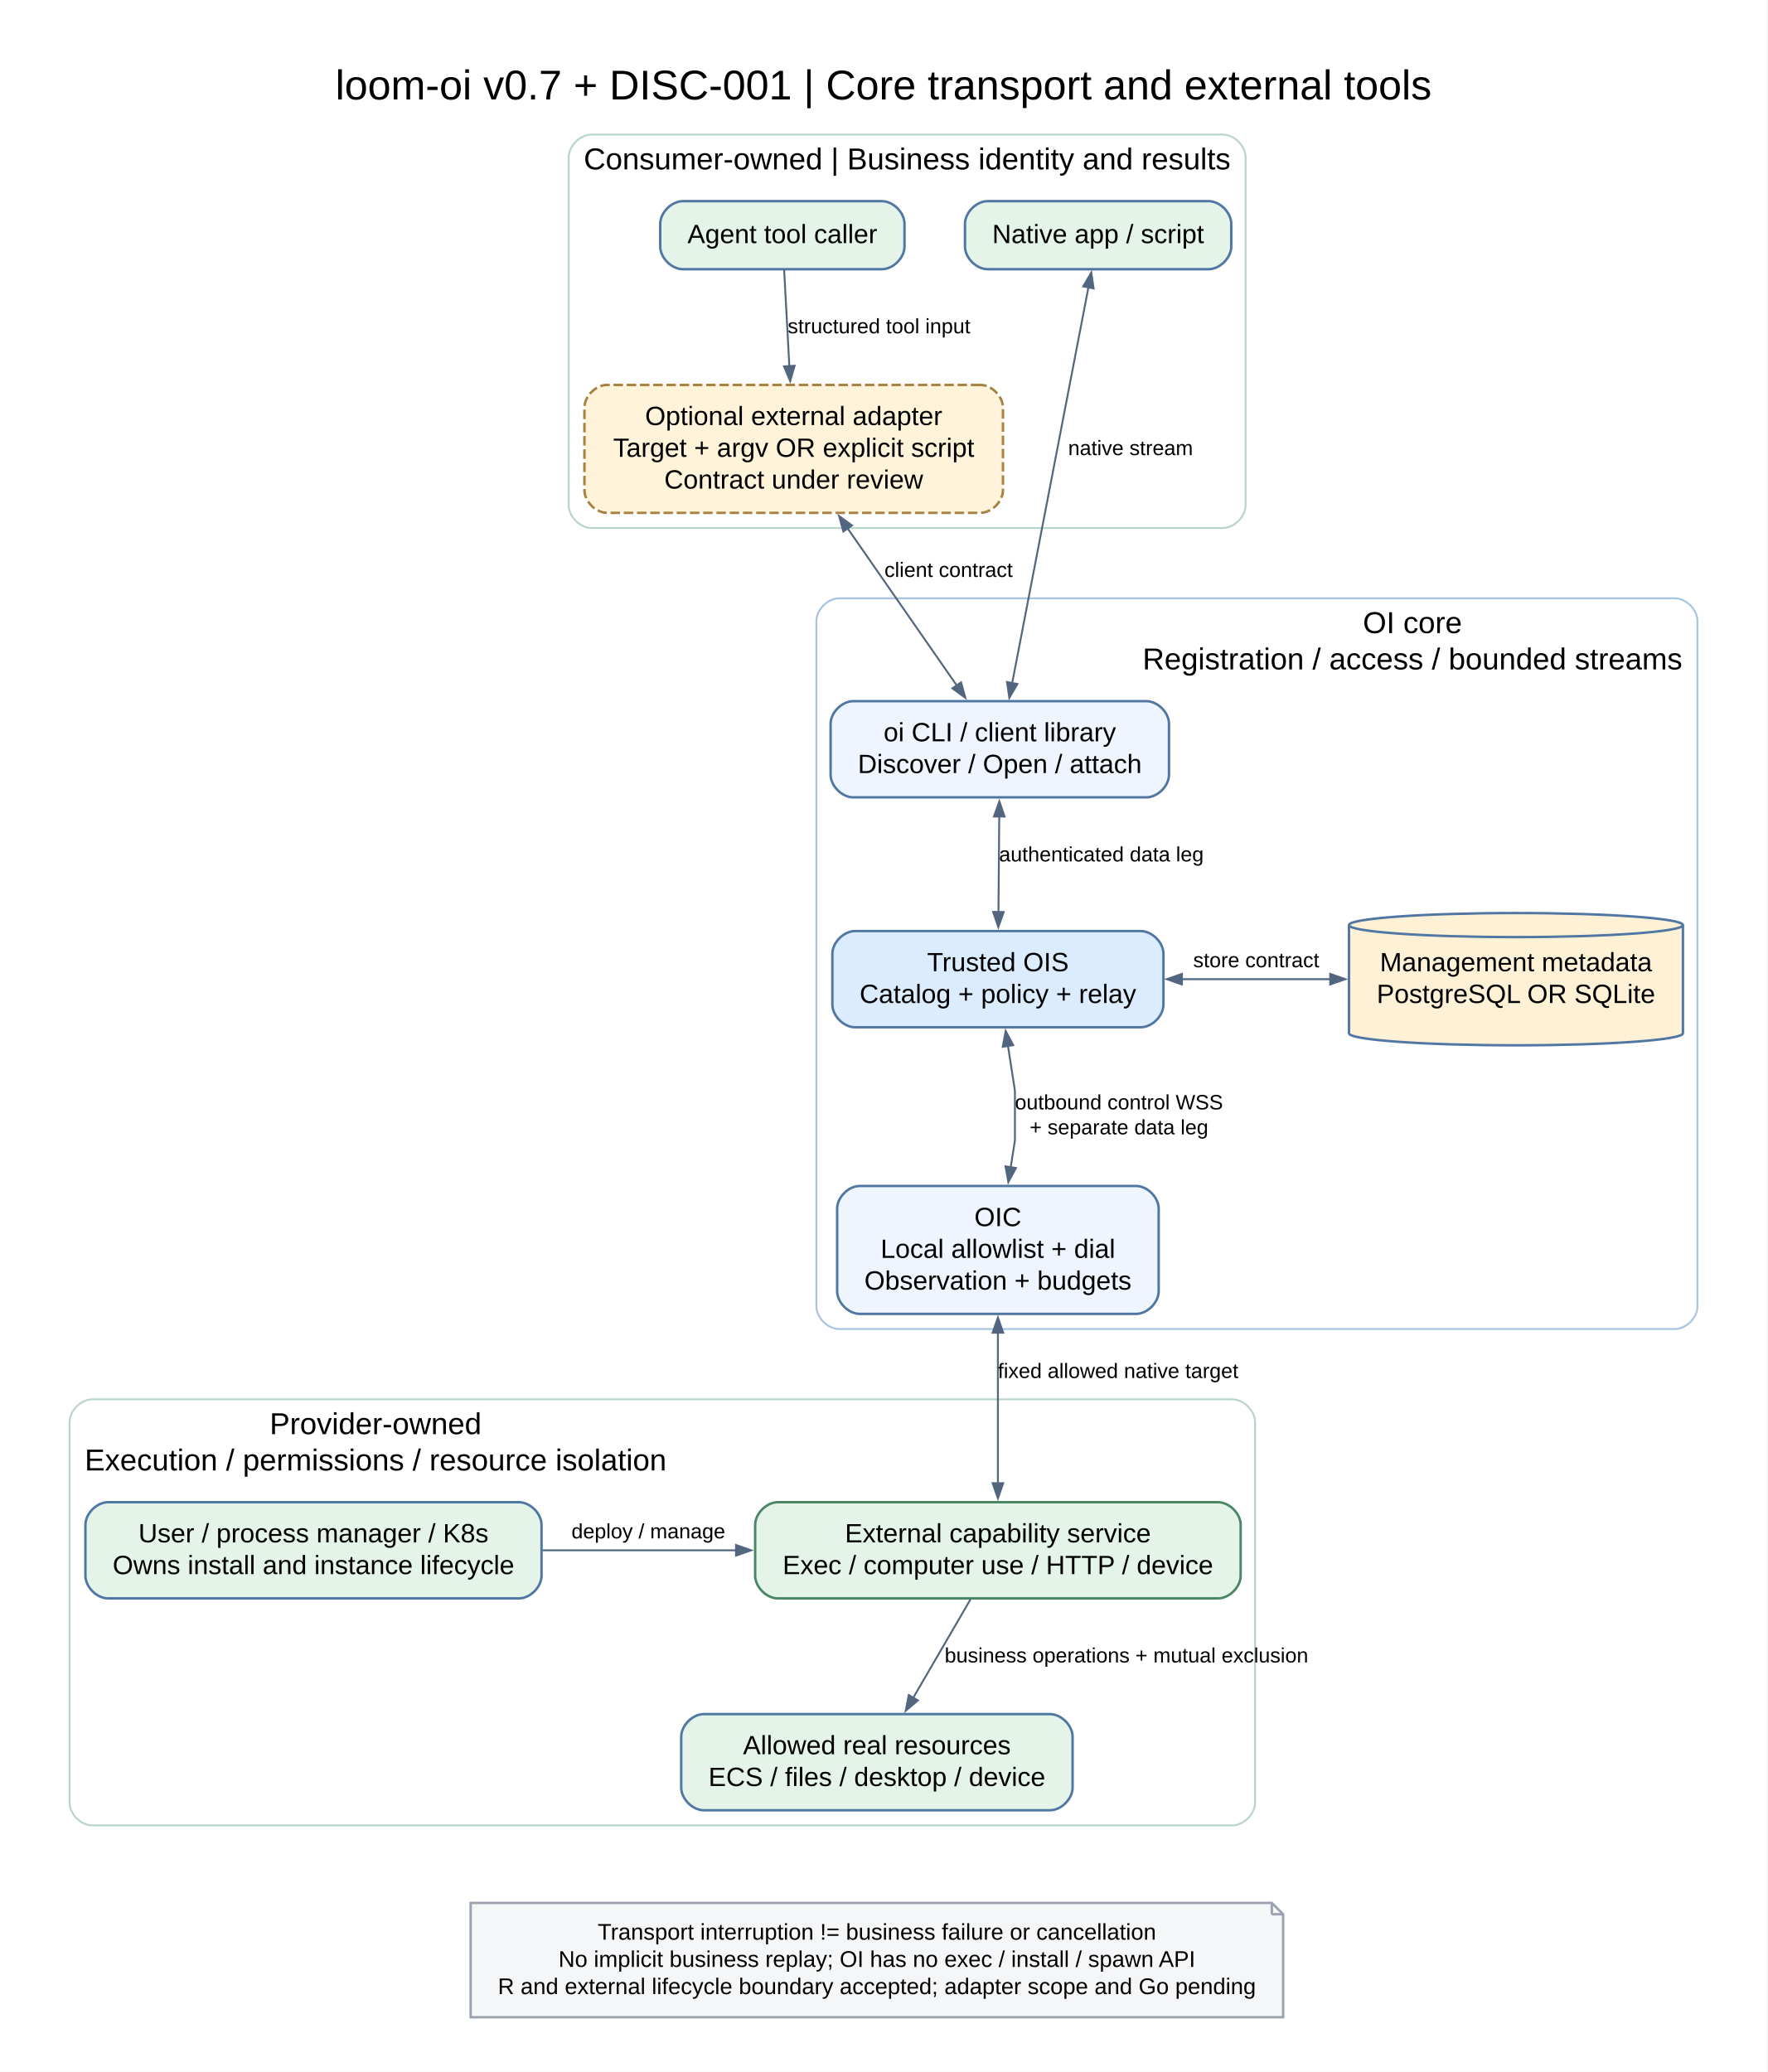
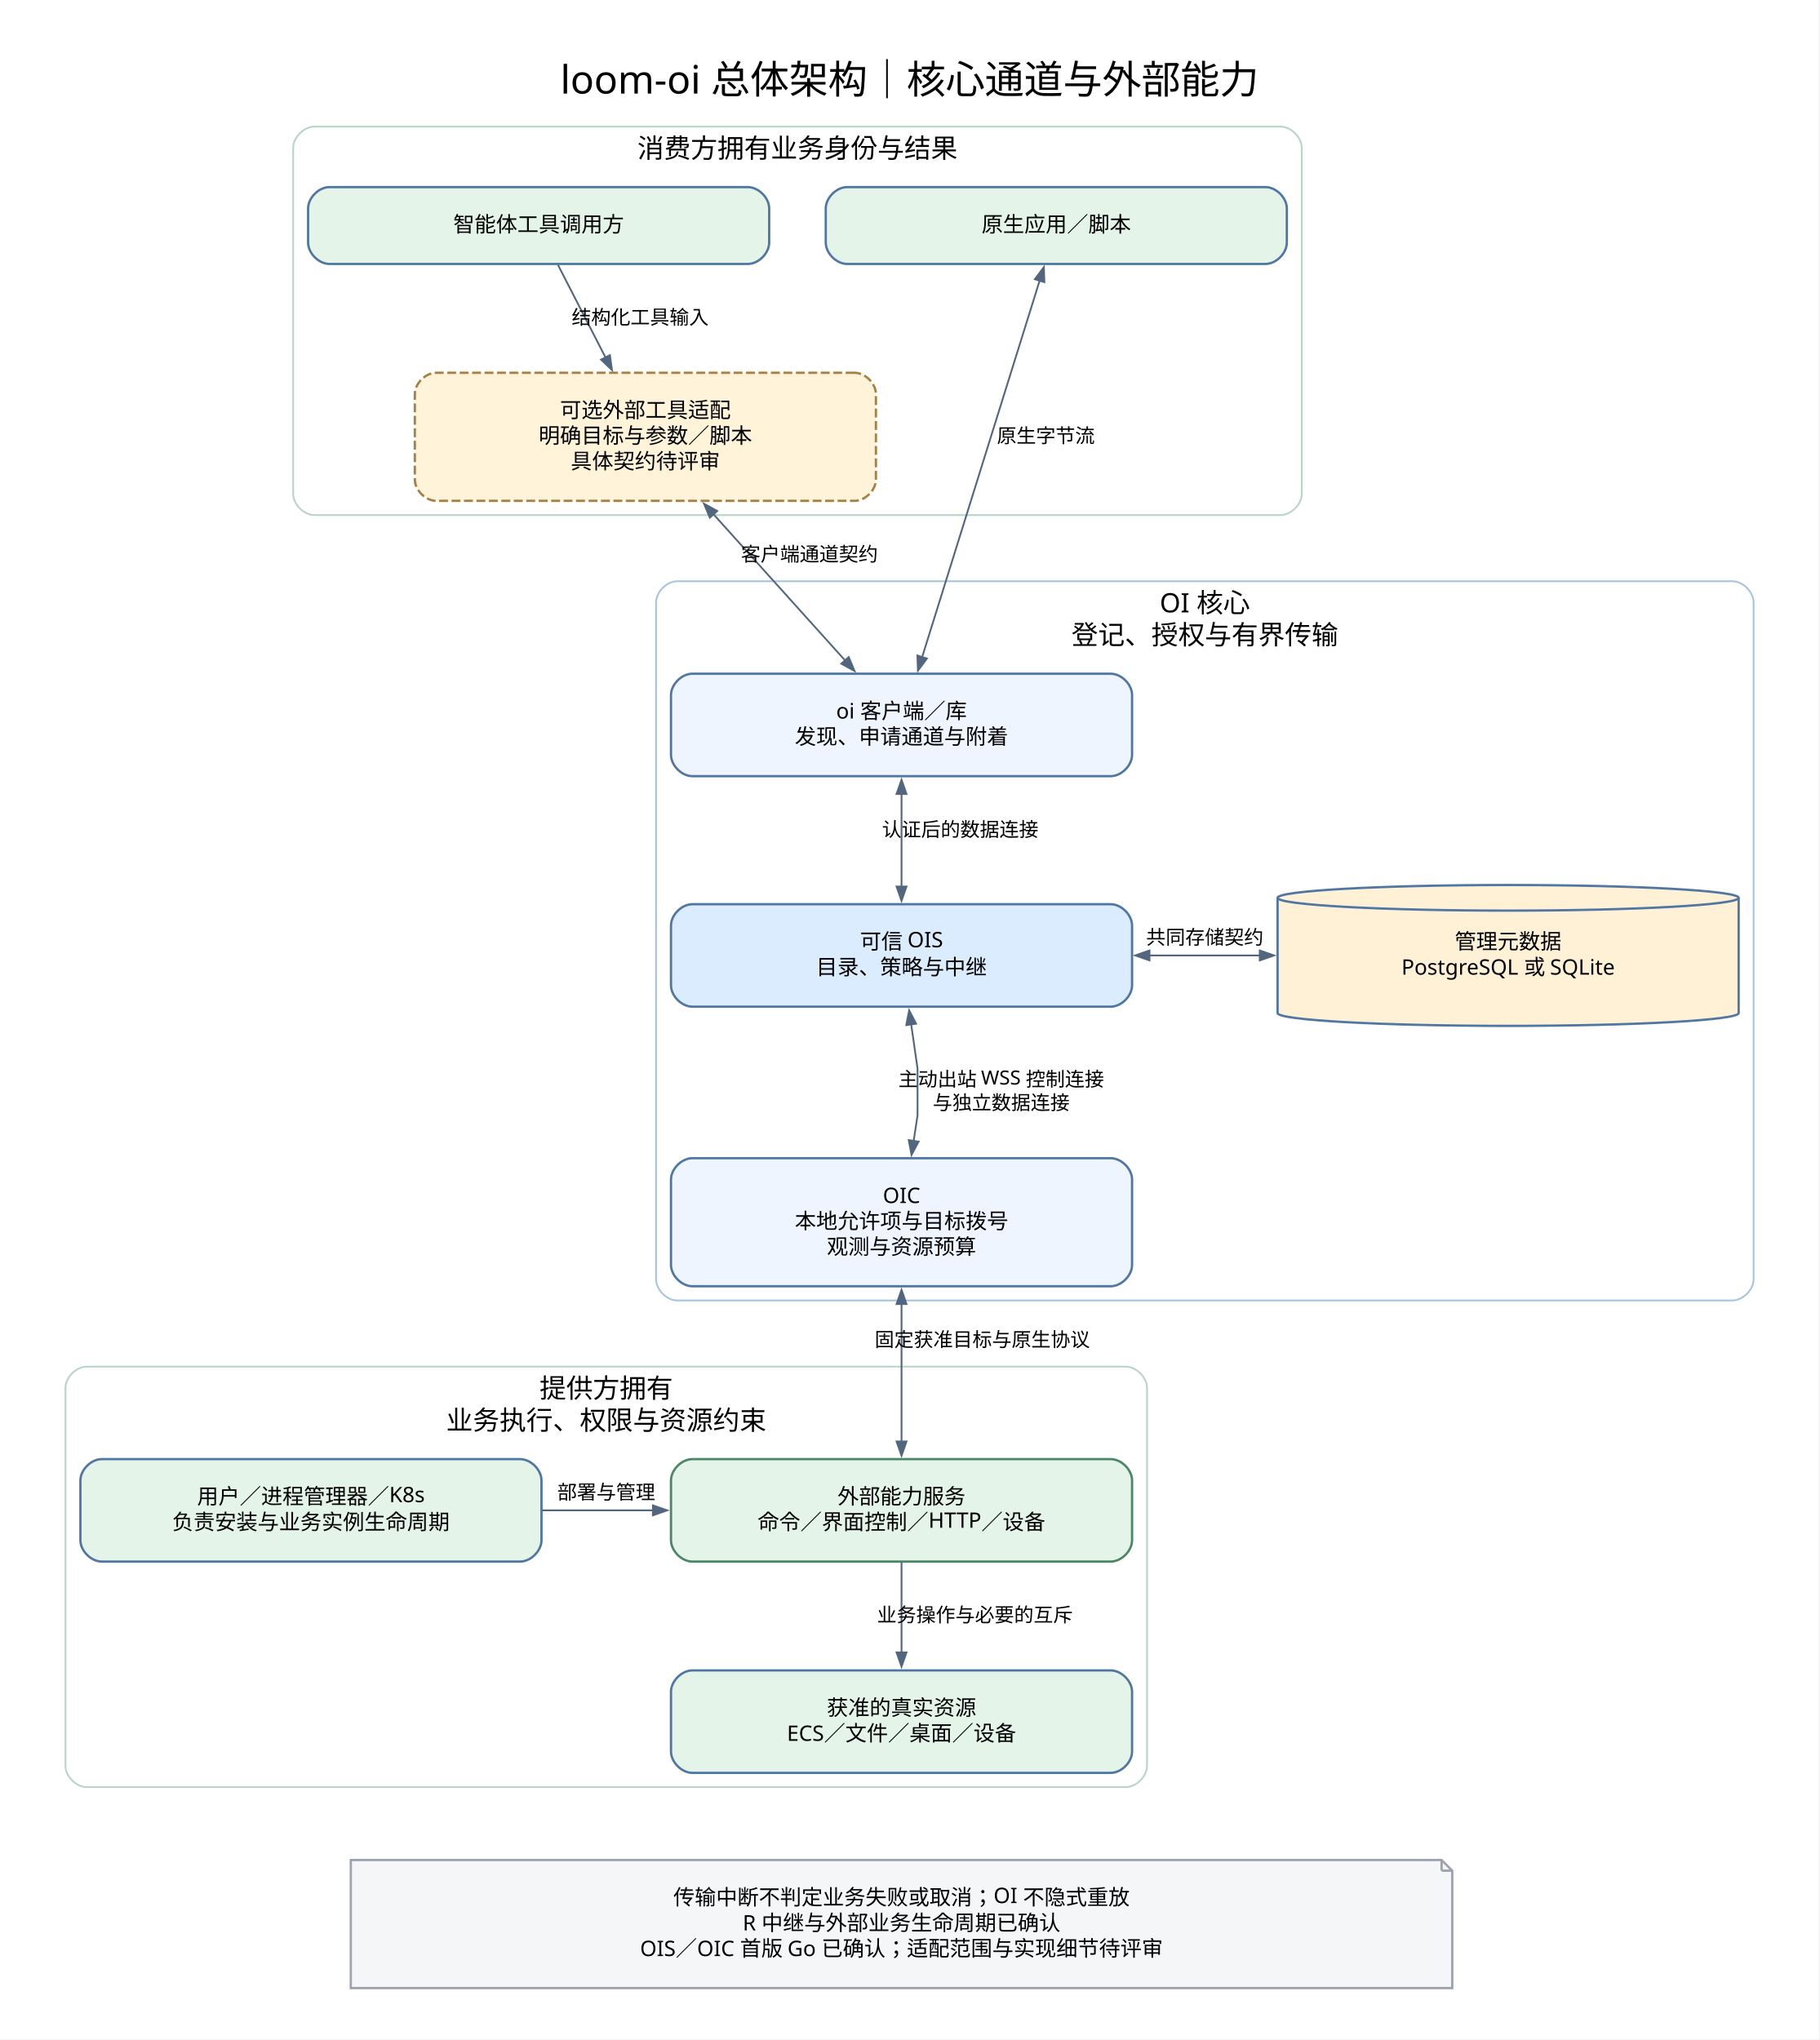
- <svg xmlns="http://www.w3.org/2000/svg" width="935pt" height="1096pt" viewBox="0.00 0.00 935.00 1096.00">
-   <g id="graph0" class="graph" transform="scale(1 1) rotate(0) translate(28.8 1067.04)">
-     <polygon fill="white" stroke="none" points="-28.8,28.8 -28.8,-1067.04 905.8,-1067.04 905.8,28.8 -28.8,28.8" />
-     <text xml:space="preserve" text-anchor="middle" x="438.5" y="-1014.44" font-family="Arial" font-size="22.00">loom-oi v0.7 + DISC-001 | Core transport and external tools</text>
+ <svg xmlns="http://www.w3.org/2000/svg" width="1023pt" height="1147pt" viewBox="0.00 0.00 1023.00 1147.00">
+   <g id="graph0" class="graph" transform="scale(1 1) rotate(0) translate(28.8 1117.8)">
+     <polygon fill="white" stroke="none" points="-28.8,28.8 -28.8,-1117.8 993.8,-1117.8 993.8,28.8 -28.8,28.8" />
+     <text xml:space="preserve" text-anchor="middle" x="482.5" y="-1065.2" font-family="Noto Sans SC" font-size="22.00">loom-oi 总体架构｜核心通道与外部能力</text>
    <g id="clust1" class="cluster">
-       <path fill="white" stroke="#b9d5c6" d="M284,-787.76C284,-787.76 618,-787.76 618,-787.76 624,-787.76 630,-793.76 630,-799.76 630,-799.76 630,-983.84 630,-983.84 630,-989.84 624,-995.84 618,-995.84 618,-995.84 284,-995.84 284,-995.84 278,-995.84 272,-989.84 272,-983.84 272,-983.84 272,-799.76 272,-799.76 272,-793.76 278,-787.76 284,-787.76" />
-       <text xml:space="preserve" text-anchor="middle" x="451" y="-977.44" font-family="Arial" font-size="16.00">Consumer-owned | Business identity and results</text>
+       <path fill="white" stroke="#b9d5c6" d="M148,-828.2C148,-828.2 691,-828.2 691,-828.2 697,-828.2 703,-834.2 703,-840.2 703,-840.2 703,-1034.6 703,-1034.6 703,-1040.6 697,-1046.6 691,-1046.6 691,-1046.6 148,-1046.6 148,-1046.6 142,-1046.6 136,-1040.6 136,-1034.6 136,-1034.6 136,-840.2 136,-840.2 136,-834.2 142,-828.2 148,-828.2" />
+       <text xml:space="preserve" text-anchor="middle" x="419.5" y="-1029.1" font-family="Noto Sans SC" font-size="15.00">消费方拥有业务身份与结果</text>
    </g>
    <g id="clust3" class="cluster">
-       <path fill="white" stroke="#a7c4e1" d="M415,-364.04C415,-364.04 857,-364.04 857,-364.04 863,-364.04 869,-370.04 869,-376.04 869,-376.04 869,-738.56 869,-738.56 869,-744.56 863,-750.56 857,-750.56 857,-750.56 415,-750.56 415,-750.56 409,-750.56 403,-744.56 403,-738.56 403,-738.56 403,-376.04 403,-376.04 403,-370.04 409,-364.04 415,-364.04" />
-       <text xml:space="preserve" text-anchor="middle" x="718.26" y="-732.16" font-family="Arial" font-size="16.00">OI core</text>
-       <text xml:space="preserve" text-anchor="middle" x="718.26" y="-712.96" font-family="Arial" font-size="16.00">Registration / access / bounded streams</text>
+       <path fill="white" stroke="#a7c4e1" d="M352,-386.6C352,-386.6 945,-386.6 945,-386.6 951,-386.6 957,-392.6 957,-398.6 957,-398.6 957,-779 957,-779 957,-785 951,-791 945,-791 945,-791 352,-791 352,-791 346,-791 340,-785 340,-779 340,-779 340,-398.6 340,-398.6 340,-392.6 346,-386.6 352,-386.6" />
+       <text xml:space="preserve" text-anchor="middle" x="648.5" y="-773.5" font-family="Noto Sans SC" font-size="15.00">OI 核心</text>
+       <text xml:space="preserve" text-anchor="middle" x="648.5" y="-755.5" font-family="Noto Sans SC" font-size="15.00">登记、授权与有界传输</text>
    </g>
    <g id="clust5" class="cluster">
-       <path fill="white" stroke="#b9d5c6" d="M20,-101.48C20,-101.48 623,-101.48 623,-101.48 629,-101.48 635,-107.48 635,-113.48 635,-113.48 635,-314.84 635,-314.84 635,-320.84 629,-326.84 623,-326.84 623,-326.84 20,-326.84 20,-326.84 14,-326.84 8,-320.84 8,-314.84 8,-314.84 8,-113.48 8,-113.48 8,-107.48 14,-101.48 20,-101.48" />
-       <text xml:space="preserve" text-anchor="middle" x="169.85" y="-308.44" font-family="Arial" font-size="16.00">Provider-owned</text>
-       <text xml:space="preserve" text-anchor="middle" x="169.85" y="-289.24" font-family="Arial" font-size="16.00">Execution / permissions / resource isolation</text>
+       <path fill="white" stroke="#b9d5c6" d="M20,-113C20,-113 604,-113 604,-113 610,-113 616,-119 616,-125 616,-125 616,-337.4 616,-337.4 616,-343.4 610,-349.4 604,-349.4 604,-349.4 20,-349.4 20,-349.4 14,-349.4 8,-343.4 8,-337.4 8,-337.4 8,-125 8,-125 8,-119 14,-113 20,-113" />
+       <text xml:space="preserve" text-anchor="middle" x="312" y="-331.9" font-family="Noto Sans SC" font-size="15.00">提供方拥有</text>
+       <text xml:space="preserve" text-anchor="middle" x="312" y="-313.9" font-family="Noto Sans SC" font-size="15.00">业务执行、权限与资源约束</text>
    </g>
    <g id="node1" class="node">
-       <path fill="#e4f4e9" stroke="#5077a3" stroke-width="1.3" d="M610.42,-960.64C610.42,-960.64 493.58,-960.64 493.58,-960.64 487.58,-960.64 481.58,-954.64 481.58,-948.64 481.58,-948.64 481.58,-936.64 481.58,-936.64 481.58,-930.64 487.58,-924.64 493.58,-924.64 493.58,-924.64 610.42,-924.64 610.42,-924.64 616.42,-924.64 622.42,-930.64 622.42,-936.64 622.42,-936.64 622.42,-948.64 622.42,-948.64 622.42,-954.64 616.42,-960.64 610.42,-960.64" />
-       <text xml:space="preserve" text-anchor="middle" x="552" y="-938.44" font-family="Arial" font-size="14.00">Native app / script</text>
+       <path fill="#e4f4e9" stroke="#5077a3" stroke-width="1.3" d="M682.6,-1012.6C682.6,-1012.6 447.4,-1012.6 447.4,-1012.6 441.4,-1012.6 435.4,-1006.6 435.4,-1000.6 435.4,-1000.6 435.4,-981.4 435.4,-981.4 435.4,-975.4 441.4,-969.4 447.4,-969.4 447.4,-969.4 682.6,-969.4 682.6,-969.4 688.6,-969.4 694.6,-975.4 694.6,-981.4 694.6,-981.4 694.6,-1000.6 694.6,-1000.6 694.6,-1006.6 688.6,-1012.6 682.6,-1012.6" />
+       <text xml:space="preserve" text-anchor="middle" x="565" y="-987.4" font-family="Noto Sans SC" font-size="12.00">原生应用／脚本</text>
    </g>
    <g id="node4" class="node">
-       <path fill="#eef5ff" stroke="#5077a3" stroke-width="1.3" d="M577.49,-696.16C577.49,-696.16 422.51,-696.16 422.51,-696.16 416.51,-696.16 410.51,-690.16 410.51,-684.16 410.51,-684.16 410.51,-657.28 410.51,-657.28 410.51,-651.28 416.51,-645.28 422.51,-645.28 422.51,-645.28 577.49,-645.28 577.49,-645.28 583.49,-645.28 589.49,-651.28 589.49,-657.28 589.49,-657.28 589.49,-684.16 589.49,-684.16 589.49,-690.16 583.49,-696.16 577.49,-696.16" />
-       <text xml:space="preserve" text-anchor="middle" x="500" y="-674.92" font-family="Arial" font-size="14.00">oi CLI / client library</text>
-       <text xml:space="preserve" text-anchor="middle" x="500" y="-658.12" font-family="Arial" font-size="14.00">Discover / Open / attach</text>
+       <path fill="#eef5ff" stroke="#5077a3" stroke-width="1.3" d="M595.6,-739C595.6,-739 360.4,-739 360.4,-739 354.4,-739 348.4,-733 348.4,-727 348.4,-727 348.4,-693.4 348.4,-693.4 348.4,-687.4 354.4,-681.4 360.4,-681.4 360.4,-681.4 595.6,-681.4 595.6,-681.4 601.6,-681.4 607.6,-687.4 607.6,-693.4 607.6,-693.4 607.6,-727 607.6,-727 607.6,-733 601.6,-739 595.6,-739" />
+       <text xml:space="preserve" text-anchor="middle" x="478" y="-713.8" font-family="Noto Sans SC" font-size="12.00">oi 客户端／库</text>
+       <text xml:space="preserve" text-anchor="middle" x="478" y="-699.4" font-family="Noto Sans SC" font-size="12.00">发现、申请通道与附着</text>
    </g>
    <g id="edge8" class="edge">
-       <path fill="none" stroke="#52677f" d="M546.88,-915.05C537.37,-865.71 517.02,-760.05 506.54,-705.64" />
-       <polygon fill="#52677f" stroke="#52677f" points="544.12,-915.53 548.38,-922.86 549.62,-914.47 544.12,-915.53" />
-       <polygon fill="#52677f" stroke="#52677f" points="509.31,-705.23 505.04,-697.91 503.81,-706.29 509.31,-705.23" />
-       <text xml:space="preserve" text-anchor="middle" x="569.17" y="-826.3" font-family="Arial" font-size="11.00">native stream</text>
+       <path fill="none" stroke="#52677f" d="M555.72,-960.27C539.72,-909 506.98,-804.06 489.53,-748.16" />
+       <polygon fill="#52677f" stroke="#52677f" points="552.95,-960.8 558.01,-967.6 558.3,-959.13 552.95,-960.8" />
+       <polygon fill="#52677f" stroke="#52677f" points="492.28,-747.55 487.22,-740.74 486.93,-749.22 492.28,-747.55" />
+       <text xml:space="preserve" text-anchor="middle" x="559.11" y="-868.9" font-family="Noto Sans SC" font-size="11.00">原生字节流</text>
    </g>
    <g id="node2" class="node">
-       <path fill="#e4f4e9" stroke="#5077a3" stroke-width="1.3" d="M437.6,-960.64C437.6,-960.64 332.4,-960.64 332.4,-960.64 326.4,-960.64 320.4,-954.64 320.4,-948.64 320.4,-948.64 320.4,-936.64 320.4,-936.64 320.4,-930.64 326.4,-924.64 332.4,-924.64 332.4,-924.64 437.6,-924.64 437.6,-924.64 443.6,-924.64 449.6,-930.64 449.6,-936.64 449.6,-936.64 449.6,-948.64 449.6,-948.64 449.6,-954.64 443.6,-960.64 437.6,-960.64" />
-       <text xml:space="preserve" text-anchor="middle" x="385" y="-938.44" font-family="Arial" font-size="14.00">Agent tool caller</text>
+       <path fill="#e4f4e9" stroke="#5077a3" stroke-width="1.3" d="M391.6,-1012.6C391.6,-1012.6 156.4,-1012.6 156.4,-1012.6 150.4,-1012.6 144.4,-1006.6 144.4,-1000.6 144.4,-1000.6 144.4,-981.4 144.4,-981.4 144.4,-975.4 150.4,-969.4 156.4,-969.4 156.4,-969.4 391.6,-969.4 391.6,-969.4 397.6,-969.4 403.6,-975.4 403.6,-981.4 403.6,-981.4 403.6,-1000.6 403.6,-1000.6 403.6,-1006.6 397.6,-1012.6 391.6,-1012.6" />
+       <text xml:space="preserve" text-anchor="middle" x="274" y="-987.4" font-family="Noto Sans SC" font-size="12.00">智能体工具调用方</text>
    </g>
    <g id="node3" class="node">
-       <path fill="#fff3d9" stroke="#a68142" stroke-width="1.3" stroke-dasharray="5,2" d="M489.68,-863.44C489.68,-863.44 292.32,-863.44 292.32,-863.44 286.32,-863.44 280.32,-857.44 280.32,-851.44 280.32,-851.44 280.32,-807.76 280.32,-807.76 280.32,-801.76 286.32,-795.76 292.32,-795.76 292.32,-795.76 489.68,-795.76 489.68,-795.76 495.68,-795.76 501.68,-801.76 501.68,-807.76 501.68,-807.76 501.68,-851.44 501.68,-851.44 501.68,-857.44 495.68,-863.44 489.68,-863.44" />
-       <text xml:space="preserve" text-anchor="middle" x="391" y="-842.2" font-family="Arial" font-size="14.00">Optional external adapter</text>
-       <text xml:space="preserve" text-anchor="middle" x="391" y="-825.4" font-family="Arial" font-size="14.00">Target + argv OR explicit script</text>
-       <text xml:space="preserve" text-anchor="middle" x="391" y="-808.6" font-family="Arial" font-size="14.00">Contract under review</text>
+       <path fill="#fff3d9" stroke="#a68142" stroke-width="1.3" stroke-dasharray="5,2" d="M451.6,-908.2C451.6,-908.2 216.4,-908.2 216.4,-908.2 210.4,-908.2 204.4,-902.2 204.4,-896.2 204.4,-896.2 204.4,-848.2 204.4,-848.2 204.4,-842.2 210.4,-836.2 216.4,-836.2 216.4,-836.2 451.6,-836.2 451.6,-836.2 457.6,-836.2 463.6,-842.2 463.6,-848.2 463.6,-848.2 463.6,-896.2 463.6,-896.2 463.6,-902.2 457.6,-908.2 451.6,-908.2" />
+       <text xml:space="preserve" text-anchor="middle" x="334" y="-883" font-family="Noto Sans SC" font-size="12.00">可选外部工具适配</text>
+       <text xml:space="preserve" text-anchor="middle" x="334" y="-868.6" font-family="Noto Sans SC" font-size="12.00">明确目标与参数／脚本</text>
+       <text xml:space="preserve" text-anchor="middle" x="334" y="-854.2" font-family="Noto Sans SC" font-size="12.00">具体契约待评审</text>
    </g>
    <g id="edge1" class="edge">
-       <path fill="none" stroke="#52677f" d="M385.94,-924.29C386.68,-910.58 387.74,-890.84 388.71,-873.02" />
-       <polygon fill="#52677f" stroke="#52677f" points="391.48,-873.57 389.12,-865.43 385.89,-873.26 391.48,-873.57" />
-       <text xml:space="preserve" text-anchor="middle" x="436.13" y="-890.74" font-family="Arial" font-size="11.00">structured tool input</text>
+       <path fill="none" stroke="#52677f" d="M284.87,-968.85C292.36,-954.25 302.6,-934.33 311.78,-916.45" />
+       <polygon fill="#52677f" stroke="#52677f" points="314.06,-918.14 315.23,-909.75 309.08,-915.59 314.06,-918.14" />
+       <text xml:space="preserve" text-anchor="middle" x="331.08" y="-935.5" font-family="Noto Sans SC" font-size="11.00">结构化工具输入</text>
    </g>
    <g id="edge9" class="edge">
-       <path fill="none" stroke="#52677f" d="M419.33,-787.82C437.42,-761.79 460.55,-728.5 477.4,-704.24" />
-       <polygon fill="#52677f" stroke="#52677f" points="417.25,-785.92 414.98,-794.09 421.84,-789.11 417.25,-785.92" />
-       <polygon fill="#52677f" stroke="#52677f" points="479.51,-706.12 481.77,-697.95 474.91,-702.92 479.51,-706.12" />
-       <text xml:space="preserve" text-anchor="middle" x="472.91" y="-761.86" font-family="Arial" font-size="11.00">client contract</text>
+       <path fill="none" stroke="#52677f" d="M372.25,-828.7C395.39,-802.99 424.53,-770.61 446.36,-746.36" />
+       <polygon fill="#52677f" stroke="#52677f" points="370.24,-826.75 366.97,-834.57 374.4,-830.49 370.24,-826.75" />
+       <polygon fill="#52677f" stroke="#52677f" points="448.31,-748.37 451.58,-740.55 444.15,-744.63 448.31,-748.37" />
+       <text xml:space="preserve" text-anchor="middle" x="426.25" y="-802.3" font-family="Noto Sans SC" font-size="11.00">客户端通道契约</text>
    </g>
    <g id="node5" class="node">
-       <path fill="#dcecff" stroke="#5077a3" stroke-width="1.3" d="M574.55,-574.54C574.55,-574.54 423.45,-574.54 423.45,-574.54 417.45,-574.54 411.45,-568.54 411.45,-562.54 411.45,-562.54 411.45,-535.66 411.45,-535.66 411.45,-529.66 417.45,-523.66 423.45,-523.66 423.45,-523.66 574.55,-523.66 574.55,-523.66 580.55,-523.66 586.55,-529.66 586.55,-535.66 586.55,-535.66 586.55,-562.54 586.55,-562.54 586.55,-568.54 580.55,-574.54 574.55,-574.54" />
-       <text xml:space="preserve" text-anchor="middle" x="499" y="-553.3" font-family="Arial" font-size="14.00">Trusted OIS</text>
-       <text xml:space="preserve" text-anchor="middle" x="499" y="-536.5" font-family="Arial" font-size="14.00">Catalog + policy + relay</text>
+       <path fill="#dcecff" stroke="#5077a3" stroke-width="1.3" d="M595.6,-609.4C595.6,-609.4 360.4,-609.4 360.4,-609.4 354.4,-609.4 348.4,-603.4 348.4,-597.4 348.4,-597.4 348.4,-563.8 348.4,-563.8 348.4,-557.8 354.4,-551.8 360.4,-551.8 360.4,-551.8 595.6,-551.8 595.6,-551.8 601.6,-551.8 607.6,-557.8 607.6,-563.8 607.6,-563.8 607.6,-597.4 607.6,-597.4 607.6,-603.4 601.6,-609.4 595.6,-609.4" />
+       <text xml:space="preserve" text-anchor="middle" x="478" y="-584.2" font-family="Noto Sans SC" font-size="12.00">可信 OIS</text>
+       <text xml:space="preserve" text-anchor="middle" x="478" y="-569.8" font-family="Noto Sans SC" font-size="12.00">目录、策略与中继</text>
    </g>
    <g id="edge2" class="edge">
-       <path fill="none" stroke="#52677f" d="M499.71,-635.32C499.58,-619.41 499.42,-600.56 499.29,-584.63" />
-       <polygon fill="#52677f" stroke="#52677f" points="496.91,-635.15 499.78,-643.13 502.51,-635.11 496.91,-635.15" />
-       <polygon fill="#52677f" stroke="#52677f" points="502.09,-584.63 499.22,-576.66 496.49,-584.68 502.09,-584.63" />
-       <text xml:space="preserve" text-anchor="middle" x="553.72" y="-611.38" font-family="Arial" font-size="11.00">authenticated data leg</text>
+       <path fill="none" stroke="#52677f" d="M478,-671.55C478,-655.04 478,-635.7 478,-619.19" />
+       <polygon fill="#52677f" stroke="#52677f" points="475.2,-671.37 478,-679.37 480.8,-671.37 475.2,-671.37" />
+       <polygon fill="#52677f" stroke="#52677f" points="480.8,-619.35 478,-611.35 475.2,-619.35 480.8,-619.35" />
+       <text xml:space="preserve" text-anchor="middle" x="511" y="-647.5" font-family="Noto Sans SC" font-size="11.00">认证后的数据连接</text>
    </g>
    <g id="node6" class="node">
-       <path fill="#eef5ff" stroke="#5077a3" stroke-width="1.3" d="M572.03,-439.72C572.03,-439.72 425.97,-439.72 425.97,-439.72 419.97,-439.72 413.97,-433.72 413.97,-427.72 413.97,-427.72 413.97,-384.04 413.97,-384.04 413.97,-378.04 419.97,-372.04 425.97,-372.04 425.97,-372.04 572.03,-372.04 572.03,-372.04 578.03,-372.04 584.03,-378.04 584.03,-384.04 584.03,-384.04 584.03,-427.72 584.03,-427.72 584.03,-433.72 578.03,-439.72 572.03,-439.72" />
-       <text xml:space="preserve" text-anchor="middle" x="499" y="-418.48" font-family="Arial" font-size="14.00">OIC</text>
-       <text xml:space="preserve" text-anchor="middle" x="499" y="-401.68" font-family="Arial" font-size="14.00">Local allowlist + dial</text>
-       <text xml:space="preserve" text-anchor="middle" x="499" y="-384.88" font-family="Arial" font-size="14.00">Observation + budgets</text>
+       <path fill="#eef5ff" stroke="#5077a3" stroke-width="1.3" d="M595.6,-466.6C595.6,-466.6 360.4,-466.6 360.4,-466.6 354.4,-466.6 348.4,-460.6 348.4,-454.6 348.4,-454.6 348.4,-406.6 348.4,-406.6 348.4,-400.6 354.4,-394.6 360.4,-394.6 360.4,-394.6 595.6,-394.6 595.6,-394.6 601.6,-394.6 607.6,-400.6 607.6,-406.6 607.6,-406.6 607.6,-454.6 607.6,-454.6 607.6,-460.6 601.6,-466.6 595.6,-466.6" />
+       <text xml:space="preserve" text-anchor="middle" x="478" y="-441.4" font-family="Noto Sans SC" font-size="12.00">OIC</text>
+       <text xml:space="preserve" text-anchor="middle" x="478" y="-427" font-family="Noto Sans SC" font-size="12.00">本地允许项与目标拨号</text>
+       <text xml:space="preserve" text-anchor="middle" x="478" y="-412.6" font-family="Noto Sans SC" font-size="12.00">观测与资源预算</text>
    </g>
    <g id="node7" class="node">
-       <path fill="#fff1d6" stroke="#5077a3" stroke-width="1.3" d="M861.32,-577.72C861.32,-581.23 821.73,-584.08 773,-584.08 724.27,-584.08 684.68,-581.23 684.68,-577.72 684.68,-577.72 684.68,-520.48 684.68,-520.48 684.68,-516.97 724.27,-514.12 773,-514.12 821.73,-514.12 861.32,-516.97 861.32,-520.48 861.32,-520.48 861.32,-577.72 861.32,-577.72" />
-       <path fill="none" stroke="#5077a3" stroke-width="1.3" d="M861.32,-577.72C861.32,-574.21 821.73,-571.36 773,-571.36 724.27,-571.36 684.68,-574.21 684.68,-577.72" />
-       <text xml:space="preserve" text-anchor="middle" x="773" y="-553.3" font-family="Arial" font-size="14.00">Management metadata</text>
-       <text xml:space="preserve" text-anchor="middle" x="773" y="-536.5" font-family="Arial" font-size="14.00">PostgreSQL OR SQLite</text>
+       <path fill="#fff1d6" stroke="#5077a3" stroke-width="1.3" d="M948.6,-613C948.6,-616.97 890.51,-620.2 819,-620.2 747.49,-620.2 689.4,-616.97 689.4,-613 689.4,-613 689.4,-548.2 689.4,-548.2 689.4,-544.23 747.49,-541 819,-541 890.51,-541 948.6,-544.23 948.6,-548.2 948.6,-548.2 948.6,-613 948.6,-613" />
+       <path fill="none" stroke="#5077a3" stroke-width="1.3" d="M948.6,-613C948.6,-609.03 890.51,-605.8 819,-605.8 747.49,-605.8 689.4,-609.03 689.4,-613" />
+       <text xml:space="preserve" text-anchor="middle" x="819" y="-584.2" font-family="Noto Sans SC" font-size="12.00">管理元数据</text>
+       <text xml:space="preserve" text-anchor="middle" x="819" y="-569.8" font-family="Noto Sans SC" font-size="12.00">PostgreSQL 或 SQLite</text>
    </g>
    <g id="edge5" class="edge">
-       <path fill="none" stroke="#52677f" d="M596.06,-549.1C621.64,-549.1 649.27,-549.1 674.91,-549.1" />
-       <polygon fill="#52677f" stroke="#52677f" points="596.34,-546.3 588.34,-549.1 596.34,-551.9 596.34,-546.3" />
-       <polygon fill="#52677f" stroke="#52677f" points="674.75,-551.9 682.75,-549.1 674.75,-546.3 674.75,-551.9" />
-       <text xml:space="preserve" text-anchor="middle" x="635.62" y="-555.4" font-family="Arial" font-size="11.00">store contract</text>
+       <path fill="none" stroke="#52677f" d="M617.27,-580.6C637.81,-580.6 658.97,-580.6 679.52,-580.6" />
+       <polygon fill="#52677f" stroke="#52677f" points="617.4,-577.8 609.4,-580.6 617.4,-583.4 617.4,-577.8" />
+       <polygon fill="#52677f" stroke="#52677f" points="679.39,-583.4 687.39,-580.6 679.39,-577.8 679.39,-583.4" />
+       <text xml:space="preserve" text-anchor="middle" x="648.5" y="-586.9" font-family="Noto Sans SC" font-size="11.00">共同存储契约</text>
    </g>
    <g id="edge3" class="edge">
-       <path fill="none" stroke="#52677f" d="M505.74,-449.42C507.03,-457.62 508,-463.72 508,-463.72 508,-463.72 508,-490.12 508,-490.12 508,-490.12 506.26,-501.35 504.31,-513.92" />
-       <polygon fill="#52677f" stroke="#52677f" points="508.54,-449.23 504.52,-441.77 503.01,-450.11 508.54,-449.23" />
-       <polygon fill="#52677f" stroke="#52677f" points="501.56,-513.34 503.1,-521.68 507.1,-514.2 501.56,-513.34" />
-       <text xml:space="preserve" text-anchor="middle" x="563.03" y="-480.22" font-family="Arial" font-size="11.00">outbound control WSS</text>
-       <text xml:space="preserve" text-anchor="middle" x="563.03" y="-467.02" font-family="Arial" font-size="11.00">+ separate data leg</text>
+       <path fill="none" stroke="#52677f" d="M484.8,-476.2C486.07,-484.49 487,-490.6 487,-490.6 487,-490.6 487,-517 487,-517 487,-517 485.32,-528.66 483.42,-541.92" />
+       <polygon fill="#52677f" stroke="#52677f" points="487.59,-475.92 483.62,-468.44 482.06,-476.77 487.59,-475.92" />
+       <polygon fill="#52677f" stroke="#52677f" points="480.66,-541.42 482.29,-549.73 486.2,-542.21 480.66,-541.42" />
+       <text xml:space="preserve" text-anchor="middle" x="534.06" y="-507.1" font-family="Noto Sans SC" font-size="11.00">主动出站 WSS 控制连接</text>
+       <text xml:space="preserve" text-anchor="middle" x="534.06" y="-493.9" font-family="Noto Sans SC" font-size="11.00">与独立数据连接</text>
    </g>
    <g id="node8" class="node">
-       <path fill="#e4f4e9" stroke="#4b8767" stroke-width="1.3" d="M615.39,-272.44C615.39,-272.44 382.61,-272.44 382.61,-272.44 376.61,-272.44 370.61,-266.44 370.61,-260.44 370.61,-260.44 370.61,-233.56 370.61,-233.56 370.61,-227.56 376.61,-221.56 382.61,-221.56 382.61,-221.56 615.39,-221.56 615.39,-221.56 621.39,-221.56 627.39,-227.56 627.39,-233.56 627.39,-233.56 627.39,-260.44 627.39,-260.44 627.39,-266.44 621.39,-272.44 615.39,-272.44" />
-       <text xml:space="preserve" text-anchor="middle" x="499" y="-251.2" font-family="Arial" font-size="14.00">External capability service</text>
-       <text xml:space="preserve" text-anchor="middle" x="499" y="-234.4" font-family="Arial" font-size="14.00">Exec / computer use / HTTP / device</text>
+       <path fill="#e4f4e9" stroke="#4b8767" stroke-width="1.3" d="M595.6,-297.4C595.6,-297.4 360.4,-297.4 360.4,-297.4 354.4,-297.4 348.4,-291.4 348.4,-285.4 348.4,-285.4 348.4,-251.8 348.4,-251.8 348.4,-245.8 354.4,-239.8 360.4,-239.8 360.4,-239.8 595.6,-239.8 595.6,-239.8 601.6,-239.8 607.6,-245.8 607.6,-251.8 607.6,-251.8 607.6,-285.4 607.6,-285.4 607.6,-291.4 601.6,-297.4 595.6,-297.4" />
+       <text xml:space="preserve" text-anchor="middle" x="478" y="-272.2" font-family="Noto Sans SC" font-size="12.00">外部能力服务</text>
+       <text xml:space="preserve" text-anchor="middle" x="478" y="-257.8" font-family="Noto Sans SC" font-size="12.00">命令／界面控制／HTTP／设备</text>
    </g>
    <g id="edge10" class="edge">
-       <path fill="none" stroke="#52677f" d="M499,-362.25C499,-337.12 499,-305.73 499,-282.22" />
-       <polygon fill="#52677f" stroke="#52677f" points="496.2,-362.1 499,-370.1 501.8,-362.1 496.2,-362.1" />
-       <polygon fill="#52677f" stroke="#52677f" points="501.8,-282.5 499,-274.5 496.2,-282.5 501.8,-282.5" />
-       <text xml:space="preserve" text-anchor="middle" x="562.59" y="-338.14" font-family="Arial" font-size="11.00">fixed allowed native target</text>
+       <path fill="none" stroke="#52677f" d="M478,-384.93C478,-360.4 478,-330.32 478,-307.03" />
+       <polygon fill="#52677f" stroke="#52677f" points="475.2,-384.58 478,-392.58 480.8,-384.58 475.2,-384.58" />
+       <polygon fill="#52677f" stroke="#52677f" points="480.8,-307.34 478,-299.34 475.2,-307.34 480.8,-307.34" />
+       <text xml:space="preserve" text-anchor="middle" x="523.38" y="-360.7" font-family="Noto Sans SC" font-size="11.00">固定获准目标与原生协议</text>
    </g>
    <g id="node10" class="node">
-       <path fill="#e4f4e9" stroke="#5077a3" stroke-width="1.3" d="M526.5,-160.36C526.5,-160.36 343.5,-160.36 343.5,-160.36 337.5,-160.36 331.5,-154.36 331.5,-148.36 331.5,-148.36 331.5,-121.48 331.5,-121.48 331.5,-115.48 337.5,-109.48 343.5,-109.48 343.5,-109.48 526.5,-109.48 526.5,-109.48 532.5,-109.48 538.5,-115.48 538.5,-121.48 538.5,-121.48 538.5,-148.36 538.5,-148.36 538.5,-154.36 532.5,-160.36 526.5,-160.36" />
-       <text xml:space="preserve" text-anchor="middle" x="435" y="-139.12" font-family="Arial" font-size="14.00">Allowed real resources</text>
-       <text xml:space="preserve" text-anchor="middle" x="435" y="-122.32" font-family="Arial" font-size="14.00">ECS / files / desktop / device</text>
+       <path fill="#e4f4e9" stroke="#5077a3" stroke-width="1.3" d="M595.6,-178.6C595.6,-178.6 360.4,-178.6 360.4,-178.6 354.4,-178.6 348.4,-172.6 348.4,-166.6 348.4,-166.6 348.4,-133 348.4,-133 348.4,-127 354.4,-121 360.4,-121 360.4,-121 595.6,-121 595.6,-121 601.6,-121 607.6,-127 607.6,-133 607.6,-133 607.6,-166.6 607.6,-166.6 607.6,-172.6 601.6,-178.6 595.6,-178.6" />
+       <text xml:space="preserve" text-anchor="middle" x="478" y="-153.4" font-family="Noto Sans SC" font-size="12.00">获准的真实资源</text>
+       <text xml:space="preserve" text-anchor="middle" x="478" y="-139" font-family="Noto Sans SC" font-size="12.00">ECS／文件／桌面／设备</text>
    </g>
    <g id="edge7" class="edge">
-       <path fill="none" stroke="#52677f" d="M484.48,-221.02C475.48,-205.54 463.81,-185.48 454.07,-168.73" />
-       <polygon fill="#52677f" stroke="#52677f" points="456.67,-167.62 450.23,-162.11 451.83,-170.43 456.67,-167.62" />
-       <text xml:space="preserve" text-anchor="middle" x="566.99" y="-187.66" font-family="Arial" font-size="11.00">business operations + mutual exclusion</text>
+       <path fill="none" stroke="#52677f" d="M478,-239.33C478,-224.09 478,-205.08 478,-188.59" />
+       <polygon fill="#52677f" stroke="#52677f" points="480.8,-188.73 478,-180.73 475.2,-188.73 480.8,-188.73" />
+       <text xml:space="preserve" text-anchor="middle" x="519.25" y="-205.9" font-family="Noto Sans SC" font-size="11.00">业务操作与必要的互斥</text>
    </g>
    <g id="node9" class="node">
-       <path fill="#e4f4e9" stroke="#5077a3" stroke-width="1.3" d="M245.62,-272.44C245.62,-272.44 28.38,-272.44 28.38,-272.44 22.38,-272.44 16.38,-266.44 16.38,-260.44 16.38,-260.44 16.38,-233.56 16.38,-233.56 16.38,-227.56 22.38,-221.56 28.38,-221.56 28.38,-221.56 245.62,-221.56 245.62,-221.56 251.62,-221.56 257.62,-227.56 257.62,-233.56 257.62,-233.56 257.62,-260.44 257.62,-260.44 257.62,-266.44 251.62,-272.44 245.62,-272.44" />
-       <text xml:space="preserve" text-anchor="middle" x="137" y="-251.2" font-family="Arial" font-size="14.00">User / process manager / K8s</text>
-       <text xml:space="preserve" text-anchor="middle" x="137" y="-234.4" font-family="Arial" font-size="14.00">Owns install and instance lifecycle</text>
+       <path fill="#e4f4e9" stroke="#5077a3" stroke-width="1.3" d="M263.6,-297.4C263.6,-297.4 28.4,-297.4 28.4,-297.4 22.4,-297.4 16.4,-291.4 16.4,-285.4 16.4,-285.4 16.4,-251.8 16.4,-251.8 16.4,-245.8 22.4,-239.8 28.4,-239.8 28.4,-239.8 263.6,-239.8 263.6,-239.8 269.6,-239.8 275.6,-245.8 275.6,-251.8 275.6,-251.8 275.6,-285.4 275.6,-285.4 275.6,-291.4 269.6,-297.4 263.6,-297.4" />
+       <text xml:space="preserve" text-anchor="middle" x="146" y="-272.2" font-family="Noto Sans SC" font-size="12.00">用户／进程管理器／K8s</text>
+       <text xml:space="preserve" text-anchor="middle" x="146" y="-257.8" font-family="Noto Sans SC" font-size="12.00">负责安装与业务实例生命周期</text>
    </g>
    <g id="edge6" class="edge">
-       <path fill="none" stroke="#52677f" d="M258.04,-247C290.92,-247 326.78,-247 360.54,-247" />
-       <polygon fill="#52677f" stroke="#52677f" points="360.49,-249.8 368.49,-247 360.49,-244.2 360.49,-249.8" />
-       <text xml:space="preserve" text-anchor="middle" x="314.12" y="-253.3" font-family="Arial" font-size="11.00">deploy / manage</text>
+       <path fill="none" stroke="#52677f" d="M275.79,-268.6C296.29,-268.6 317.57,-268.6 338.28,-268.6" />
+       <polygon fill="#52677f" stroke="#52677f" points="338.24,-271.4 346.24,-268.6 338.24,-265.8 338.24,-271.4" />
+       <text xml:space="preserve" text-anchor="middle" x="312" y="-274.9" font-family="Noto Sans SC" font-size="11.00">部署与管理</text>
    </g>
    <g id="node11" class="node">
-       <polygon fill="#f5f6f8" stroke="#9ca3af" stroke-width="1.3" points="643.87,-60.48 220.13,-60.48 220.13,0 649.87,0 649.87,-54.48 643.87,-60.48" />
-       <polyline fill="none" stroke="#9ca3af" stroke-width="1.3" points="643.87,-60.48 643.87,-54.48" />
-       <polyline fill="none" stroke="#9ca3af" stroke-width="1.3" points="649.87,-54.48 643.87,-54.48" />
-       <text xml:space="preserve" text-anchor="middle" x="435" y="-41.04" font-family="Arial" font-size="12.00">Transport interruption != business failure or cancellation</text>
-       <text xml:space="preserve" text-anchor="middle" x="435" y="-26.64" font-family="Arial" font-size="12.00">No implicit business replay; OI has no exec / install / spawn API</text>
-       <text xml:space="preserve" text-anchor="middle" x="435" y="-12.24" font-family="Arial" font-size="12.00">R and external lifecycle boundary accepted; adapter scope and Go pending</text>
+       <polygon fill="#f5f6f8" stroke="#9ca3af" stroke-width="1.3" points="781.6,-72 168.4,-72 168.4,0 787.6,0 787.6,-66 781.6,-72" />
+       <polyline fill="none" stroke="#9ca3af" stroke-width="1.3" points="781.6,-72 781.6,-66" />
+       <polyline fill="none" stroke="#9ca3af" stroke-width="1.3" points="787.6,-66 781.6,-66" />
+       <text xml:space="preserve" text-anchor="middle" x="478" y="-46.8" font-family="Noto Sans SC" font-size="12.00">传输中断不判定业务失败或取消；OI 不隐式重放</text>
+       <text xml:space="preserve" text-anchor="middle" x="478" y="-32.4" font-family="Noto Sans SC" font-size="12.00">R 中继与外部业务生命周期已确认</text>
+       <text xml:space="preserve" text-anchor="middle" x="478" y="-18" font-family="Noto Sans SC" font-size="12.00">OIS／OIC 首版 Go 已确认；适配范围与实现细节待评审</text>
    </g>
  </g>
</svg>
